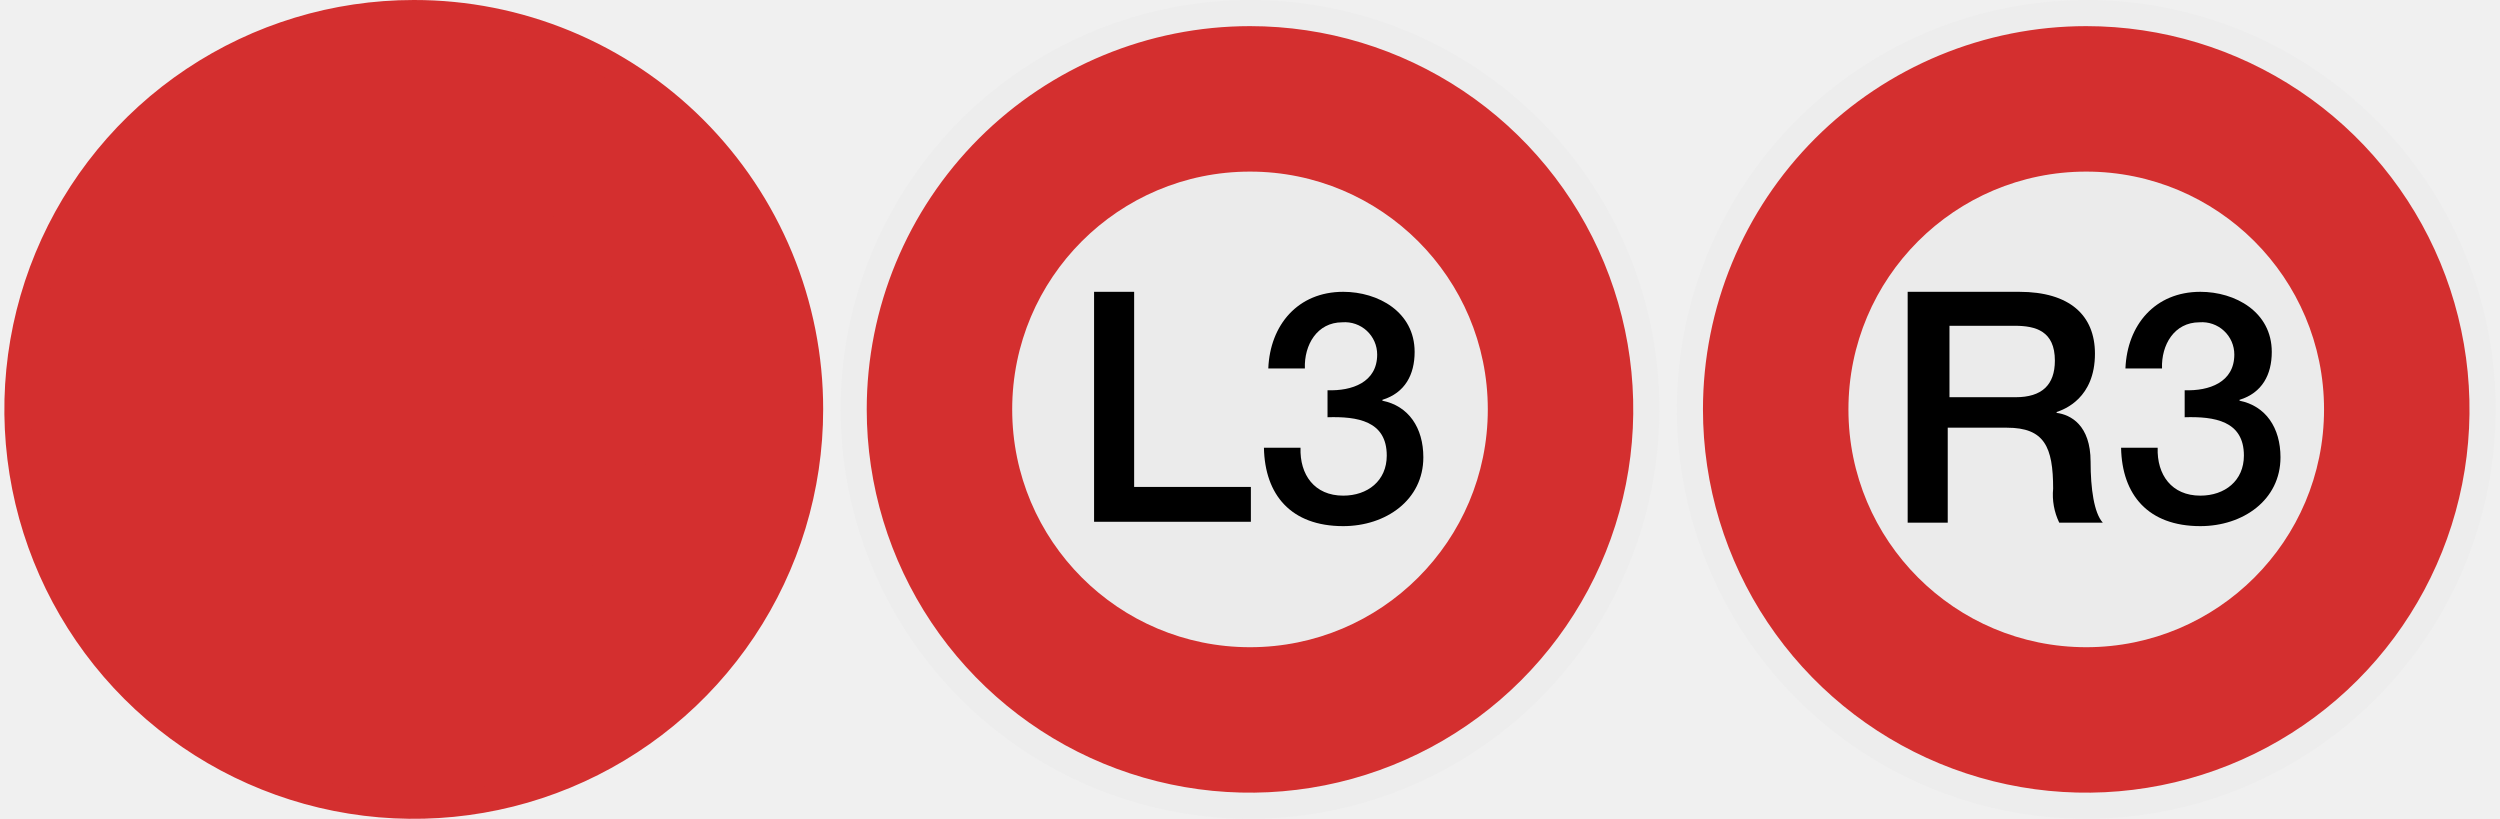
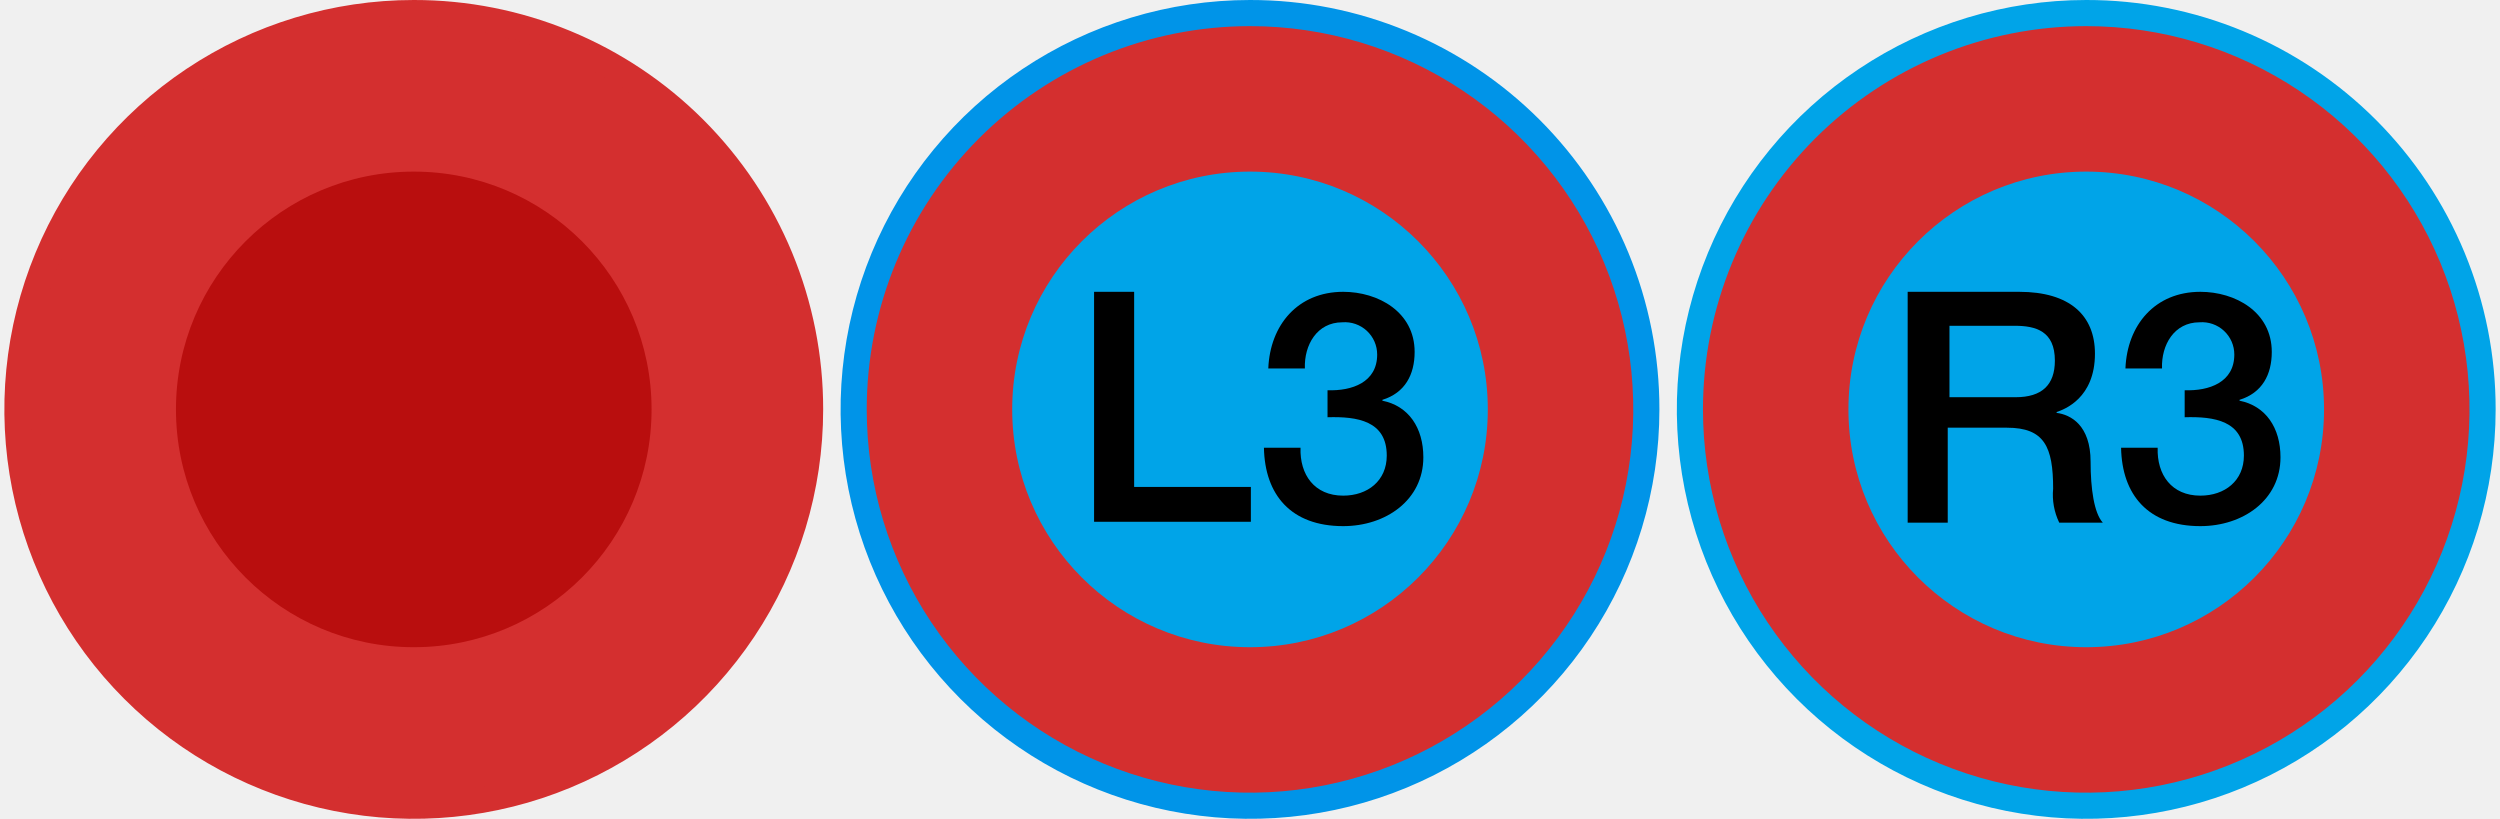
<svg xmlns="http://www.w3.org/2000/svg" width="287" height="94" viewBox="0 0 287 94" fill="none">
  <g clip-path="url(#clip0_714_2)">
    <path d="M47.5 92.5C38.501 92.5 29.704 89.832 22.222 84.832C14.739 79.832 8.907 72.726 5.463 64.412C2.02 56.098 1.119 46.95 2.874 38.123C4.63 29.297 8.963 21.19 15.327 14.827C21.69 8.463 29.797 4.13 38.623 2.374C47.45 0.619 56.598 1.52 64.912 4.963C73.226 8.407 80.332 14.239 85.332 21.721C90.332 29.204 93 38.001 93 47C92.989 59.064 88.192 70.631 79.662 79.162C71.131 87.692 59.564 92.489 47.5 92.5Z" fill="#D42F2F" />
    <path d="M47.5 3C56.202 3 64.709 5.581 71.945 10.415C79.181 15.25 84.82 22.122 88.151 30.162C91.481 38.202 92.352 47.049 90.655 55.584C88.957 64.119 84.766 71.959 78.613 78.113C72.459 84.266 64.619 88.457 56.084 90.155C47.549 91.852 38.702 90.981 30.662 87.651C22.622 84.32 15.75 78.681 10.915 71.445C6.081 64.209 3.5 55.702 3.5 47C3.5 35.331 8.136 24.139 16.387 15.887C24.639 7.636 35.831 3 47.5 3ZM47.5 2.66549e-05C38.204 2.66549e-05 29.117 2.757 21.388 7.921C13.659 13.085 7.635 20.426 4.078 29.014C0.52 37.602 -0.41 47.052 1.403 56.169C3.217 65.286 7.693 73.661 14.266 80.234C20.839 86.807 29.214 91.283 38.331 93.097C47.448 94.91 56.898 93.98 65.486 90.422C74.074 86.865 81.415 80.841 86.579 73.112C91.743 65.383 94.5 56.296 94.5 47C94.507 40.826 93.295 34.711 90.936 29.006C88.576 23.301 85.114 18.117 80.749 13.751C76.383 9.386 71.199 5.924 65.494 3.564C59.789 1.205 53.674 -0.007 47.5 2.66549e-05Z" fill="#D42F2F" />
-     <path d="M47.5 74.3C62.577 74.3 74.8 62.077 74.8 47C74.8 31.923 62.577 19.7 47.5 19.7C32.423 19.7 20.2 31.923 20.2 47C20.2 62.077 32.423 74.3 47.5 74.3Z" fill="#D42F2F" />
+     <path d="M47.5 74.3C62.577 74.3 74.8 62.077 74.8 47C74.8 31.923 62.577 19.7 47.5 19.7C32.423 19.7 20.2 31.923 20.2 47C20.2 62.077 32.423 74.3 47.5 74.3Z" fill="#B90E0E" />
    <path d="M239.5 92.5C230.501 92.5 221.704 89.832 214.222 84.832C206.739 79.832 200.907 72.726 197.464 64.412C194.02 56.098 193.119 46.95 194.874 38.123C196.63 29.297 200.963 21.19 207.327 14.827C213.69 8.463 221.797 4.13 230.623 2.374C239.45 0.619 248.598 1.52 256.912 4.963C265.226 8.407 272.332 14.239 277.332 21.721C282.332 29.204 285 38.001 285 47C284.989 59.064 280.192 70.631 271.662 79.162C263.131 87.692 251.564 92.489 239.5 92.5Z" fill="#D42F2F" />
-     <path d="M239.5 3C248.202 3 256.709 5.581 263.945 10.415C271.181 15.25 276.82 22.122 280.151 30.162C283.481 38.202 284.352 47.049 282.655 55.584C280.957 64.119 276.766 71.959 270.613 78.113C264.459 84.266 256.619 88.457 248.084 90.154C239.549 91.852 230.702 90.981 222.662 87.651C214.622 84.32 207.75 78.681 202.915 71.445C198.081 64.209 195.5 55.702 195.5 47C195.5 35.331 200.136 24.139 208.387 15.887C216.639 7.636 227.83 3 239.5 3ZM239.5 -3.86268e-06C230.204 -3.86268e-06 221.117 2.756 213.388 7.921C205.659 13.085 199.635 20.426 196.078 29.014C192.52 37.602 191.59 47.052 193.403 56.169C195.217 65.286 199.693 73.661 206.266 80.234C212.839 86.807 221.214 91.283 230.331 93.097C239.448 94.91 248.898 93.98 257.486 90.422C266.074 86.865 273.415 80.841 278.579 73.112C283.744 65.383 286.5 56.296 286.5 47C286.507 40.826 285.295 34.711 282.936 29.006C280.576 23.301 277.114 18.117 272.749 13.751C268.383 9.386 263.199 5.924 257.494 3.564C251.789 1.205 245.674 -0.007 239.5 -3.86268e-06Z" fill="#EDEDED" />
-     <path d="M239.5 74.3C254.577 74.3 266.8 62.077 266.8 47C266.8 31.923 254.577 19.7 239.5 19.7C224.423 19.7 212.2 31.923 212.2 47C212.2 62.077 224.423 74.3 239.5 74.3Z" fill="#EBEBEB" />
+     <path d="M239.5 3C248.202 3 256.709 5.581 263.945 10.415C271.181 15.25 276.82 22.122 280.151 30.162C283.481 38.202 284.352 47.049 282.655 55.584C280.957 64.119 276.766 71.959 270.613 78.113C264.459 84.266 256.619 88.457 248.084 90.154C239.549 91.852 230.702 90.981 222.662 87.651C214.622 84.32 207.75 78.681 202.915 71.445C198.081 64.209 195.5 55.702 195.5 47C195.5 35.331 200.136 24.139 208.387 15.887C216.639 7.636 227.83 3 239.5 3ZM239.5 -3.86268e-06C230.204 -3.86268e-06 221.117 2.756 213.388 7.921C205.659 13.085 199.635 20.426 196.078 29.014C192.52 37.602 191.59 47.052 193.403 56.169C195.217 65.286 199.693 73.661 206.266 80.234C212.839 86.807 221.214 91.283 230.331 93.097C239.448 94.91 248.898 93.98 257.486 90.422C266.074 86.865 273.415 80.841 278.579 73.112C283.744 65.383 286.5 56.296 286.5 47C286.507 40.826 285.295 34.711 282.936 29.006C280.576 23.301 277.114 18.117 272.749 13.751C268.383 9.386 263.199 5.924 257.494 3.564C251.789 1.205 245.674 -0.007 239.5 -3.86268e-06Z" fill="#00A4E8" />
+     <path d="M239.5 74.3C254.577 74.3 266.8 62.077 266.8 47C266.8 31.923 254.577 19.7 239.5 19.7C224.423 19.7 212.2 31.923 212.2 47C212.2 62.077 224.423 74.3 239.5 74.3Z" fill="#00A4E8" />
    <path d="M219.2 33.5H231.8C237.6 33.5 240.5 36.2 240.5 40.6C240.5 45.7 237 47 236.1 47.3V47.4C237.7 47.6 240 48.8 240 53C240 56.1 240.4 58.9 241.4 60H236.4C235.815 58.788 235.572 57.44 235.7 56.1C235.7 51.3 234.7 49.1 230.4 49.1H223.6V60H219V33.5H219.2ZM223.8 45.6H231.4C234.4 45.6 235.9 44.2 235.9 41.4C235.9 38 233.7 37.4 231.3 37.4H223.8V45.6Z" fill="black" />
    <path d="M250.8 44.8C253.6 44.9 256.5 43.9 256.5 40.7C256.5 40.188 256.394 39.682 256.19 39.213C255.985 38.744 255.685 38.323 255.309 37.975C254.934 37.628 254.49 37.362 254.007 37.194C253.523 37.026 253.01 36.96 252.5 37C249.6 37 248.1 39.6 248.2 42.3H244C244.2 37.3 247.4 33.5 252.6 33.5C256.6 33.5 260.8 35.8 260.8 40.4C260.8 43 259.7 45.1 257.1 45.9V46C260.1 46.6 261.8 49.1 261.8 52.5C261.8 57.4 257.5 60.4 252.6 60.4C246.6 60.4 243.6 56.8 243.5 51.4H247.7C247.6 54.5 249.3 56.9 252.6 56.9C255.4 56.9 257.6 55.2 257.6 52.3C257.6 48.3 254.2 47.8 250.8 47.9V44.8Z" fill="black" />
    <path d="M143.5 92.5C134.501 92.5 125.704 89.832 118.222 84.832C110.739 79.832 104.907 72.726 101.464 64.412C98.02 56.098 97.119 46.95 98.874 38.123C100.63 29.297 104.963 21.19 111.327 14.827C117.69 8.463 125.797 4.13 134.623 2.374C143.45 0.619 152.598 1.52 160.912 4.963C169.226 8.407 176.332 14.239 181.332 21.721C186.331 29.204 189 38.001 189 47C188.989 59.064 184.192 70.631 175.662 79.162C167.131 87.692 155.564 92.489 143.5 92.5Z" fill="#D42F2F" />
-     <path d="M143.5 3C152.202 3 160.709 5.581 167.945 10.415C175.181 15.25 180.82 22.122 184.151 30.162C187.481 38.202 188.352 47.049 186.655 55.584C184.957 64.119 180.766 71.959 174.613 78.113C168.459 84.266 160.619 88.457 152.084 90.154C143.549 91.852 134.702 90.981 126.662 87.651C118.622 84.32 111.75 78.681 106.915 71.445C102.081 64.209 99.5 55.702 99.5 47C99.5 35.331 104.136 24.139 112.387 15.887C120.639 7.636 131.83 3 143.5 3ZM143.5 -3.86268e-06C134.204 -3.86268e-06 125.117 2.756 117.388 7.921C109.659 13.085 103.635 20.426 100.078 29.014C96.52 37.602 95.59 47.052 97.403 56.169C99.217 65.286 103.693 73.661 110.266 80.234C116.839 86.807 125.214 91.283 134.331 93.097C143.448 94.91 152.898 93.98 161.486 90.422C170.074 86.865 177.415 80.841 182.579 73.112C187.744 65.383 190.5 56.296 190.5 47C190.507 40.826 189.295 34.711 186.936 29.006C184.576 23.301 181.114 18.117 176.749 13.751C172.383 9.386 167.199 5.924 161.494 3.564C155.789 1.205 149.674 -0.007 143.5 -3.86268e-06Z" fill="#EDEDED" />
-     <path d="M143.5 74.3C158.577 74.3 170.8 62.077 170.8 47C170.8 31.923 158.577 19.7 143.5 19.7C128.423 19.7 116.2 31.923 116.2 47C116.2 62.077 128.423 74.3 143.5 74.3Z" fill="#EBEBEB" />
+     <path d="M143.5 3C152.202 3 160.709 5.581 167.945 10.415C175.181 15.25 180.82 22.122 184.151 30.162C187.481 38.202 188.352 47.049 186.655 55.584C184.957 64.119 180.766 71.959 174.613 78.113C168.459 84.266 160.619 88.457 152.084 90.154C143.549 91.852 134.702 90.981 126.662 87.651C118.622 84.32 111.75 78.681 106.915 71.445C102.081 64.209 99.5 55.702 99.5 47C99.5 35.331 104.136 24.139 112.387 15.887C120.639 7.636 131.83 3 143.5 3ZM143.5 -3.86268e-06C134.204 -3.86268e-06 125.117 2.756 117.388 7.921C109.659 13.085 103.635 20.426 100.078 29.014C96.52 37.602 95.59 47.052 97.403 56.169C99.217 65.286 103.693 73.661 110.266 80.234C116.839 86.807 125.214 91.283 134.331 93.097C143.448 94.91 152.898 93.98 161.486 90.422C170.074 86.865 177.415 80.841 182.579 73.112C187.744 65.383 190.5 56.296 190.5 47C190.507 40.826 189.295 34.711 186.936 29.006C184.576 23.301 181.114 18.117 176.749 13.751C172.383 9.386 167.199 5.924 161.494 3.564C155.789 1.205 149.674 -0.007 143.5 -3.86268e-06Z" fill="#0094E8" />
+     <path d="M143.5 74.3C158.577 74.3 170.8 62.077 170.8 47C170.8 31.923 158.577 19.7 143.5 19.7C128.423 19.7 116.2 31.923 116.2 47C116.2 62.077 128.423 74.3 143.5 74.3Z" fill="#00A4E8" />
    <path d="M125.6 33.5H130.2V55.9H143.6V59.9H125.6V33.5Z" fill="black" />
    <path d="M152.4 44.8C155.2 44.9 158.1 43.9 158.1 40.7C158.1 40.188 157.995 39.682 157.79 39.213C157.585 38.744 157.285 38.323 156.909 37.975C156.534 37.628 156.09 37.362 155.607 37.194C155.123 37.026 154.61 36.96 154.1 37C151.2 37 149.7 39.6 149.8 42.3H145.6C145.8 37.3 149 33.5 154.2 33.5C158.2 33.5 162.4 35.8 162.4 40.4C162.4 43 161.3 45.1 158.7 45.9V46C161.7 46.6 163.4 49.1 163.4 52.5C163.4 57.4 159.1 60.4 154.2 60.4C148.2 60.4 145.2 56.8 145.1 51.4H149.3C149.2 54.5 150.9 56.9 154.2 56.9C157 56.9 159.2 55.2 159.2 52.3C159.2 48.3 155.8 47.8 152.4 47.9V44.8Z" fill="black" />
  </g>
  <defs>
    <clipPath id="clip0_714_2">
      <rect width="286" height="94" fill="white" transform="translate(0.5)" />
    </clipPath>
  </defs>
</svg>
